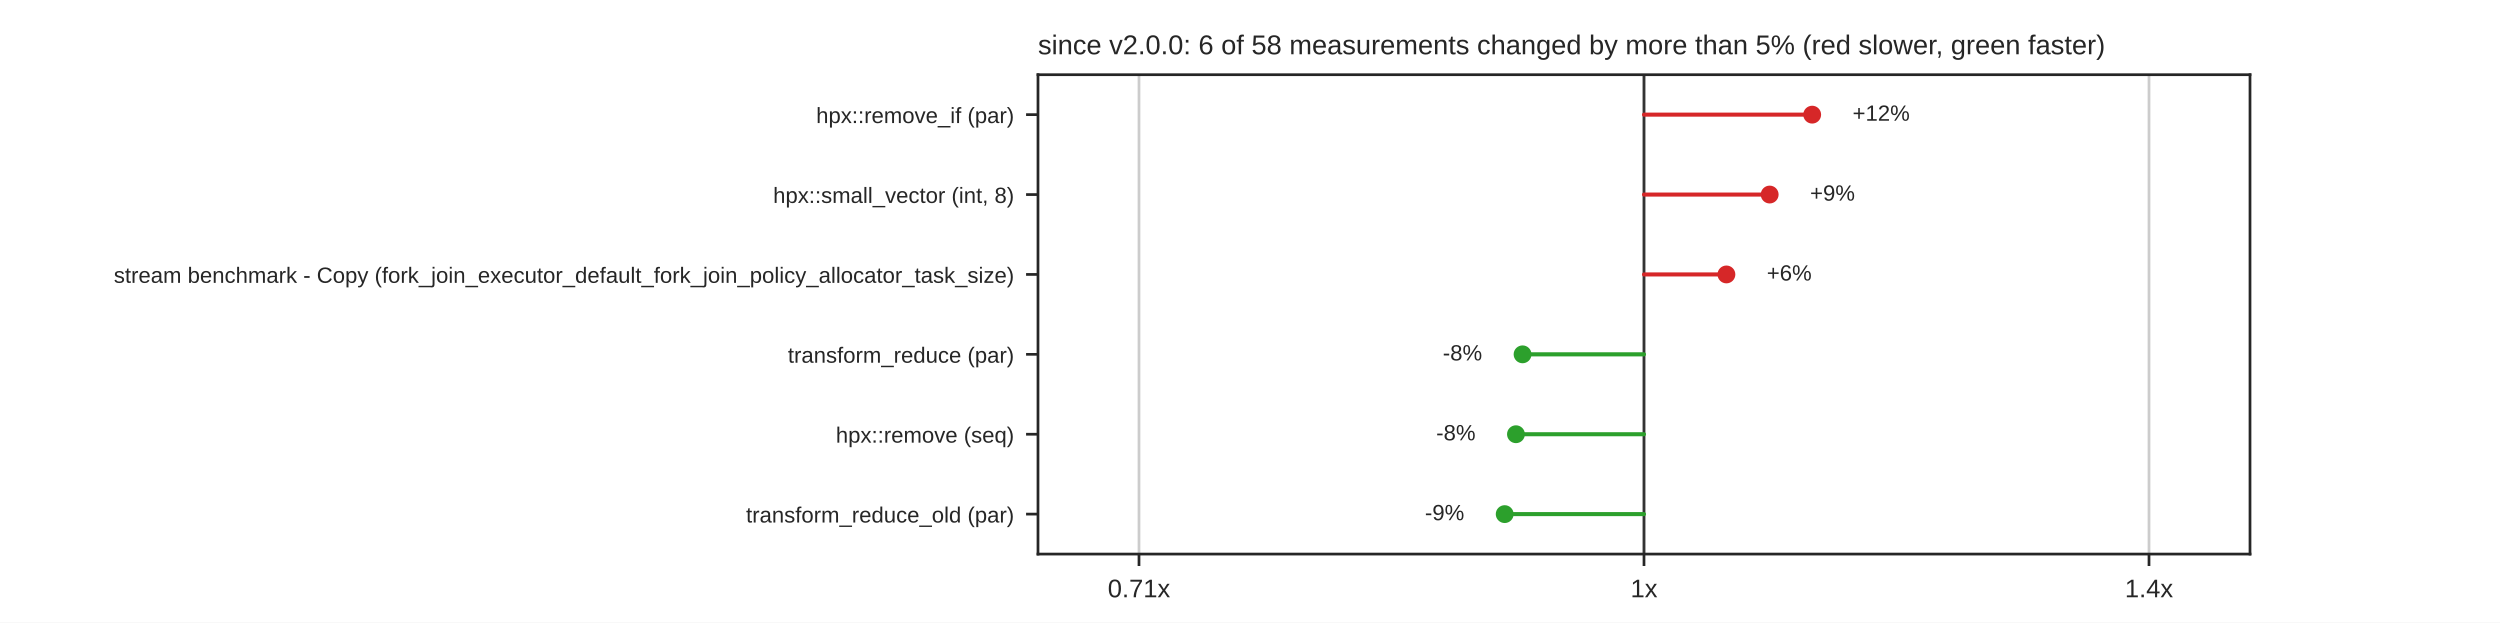
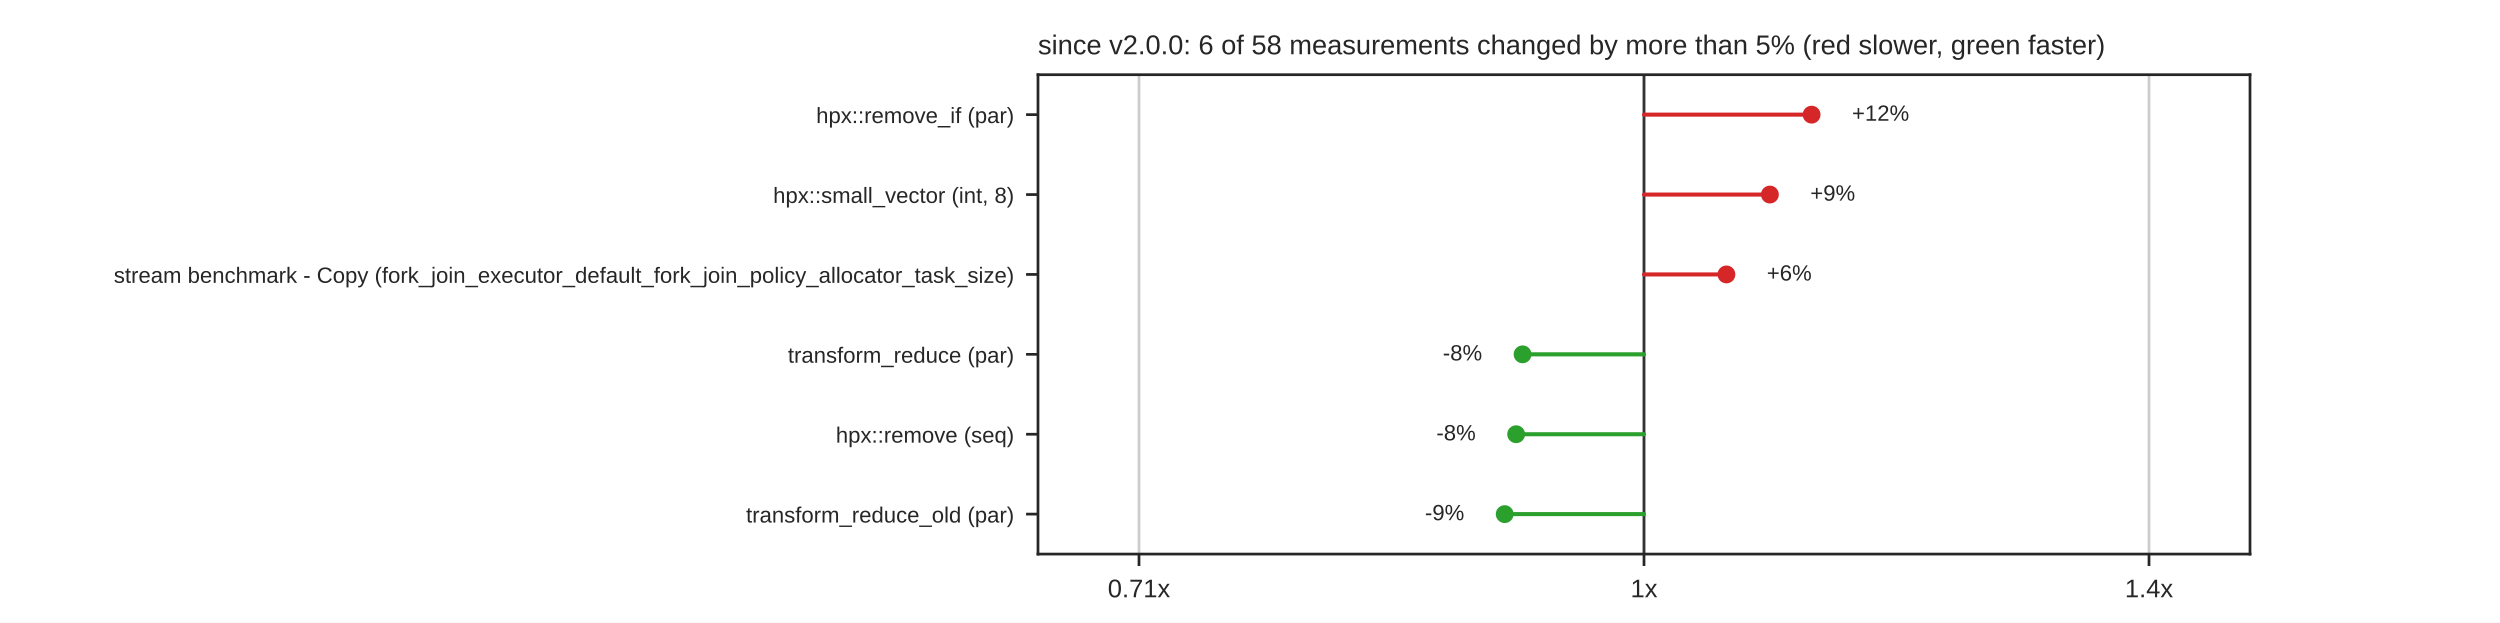
<svg xmlns="http://www.w3.org/2000/svg" xmlns:xlink="http://www.w3.org/1999/xlink" width="734.4pt" height="182.88pt" viewBox="0 0 734.4 182.88" version="1.1">
  <defs>
    <style type="text/css">*{stroke-linejoin: round; stroke-linecap: butt}</style>
  </defs>
  <g id="figure_1">
    <g id="patch_1">
      <path d="M 0 182.88  L 734.4 182.88  L 734.4 0  L 0 0  z " style="fill: #ffffff" />
    </g>
    <g id="axes_1">
      <g id="patch_2">
        <path d="M 304.92 162.763  L 660.96 162.763  L 660.96 21.946  L 304.92 21.946  z " style="fill: #ffffff" />
      </g>
      <g id="matplotlib.axis_1">
        <g id="xtick_1">
          <g id="line2d_1">
            <path d="M 334.59 162.763  L 334.59 21.946  " clip-path="url(#p3cf18bccd8)" style="fill: none; stroke: #cccccc; stroke-width: 0.8; stroke-linecap: round" />
          </g>
          <g id="line2d_2">
            <defs>
              <path id="mdfc5214045" d="M 0 0  L 0 3.5  " style="stroke: #262626; stroke-width: 0.8" />
            </defs>
            <g>
              <use xlink:href="#mdfc5214045" x="334.59" y="162.763" style="fill: #262626; stroke: #262626; stroke-width: 0.8" />
            </g>
          </g>
          <g id="text_1">
            <text style="fill: #262626; font: 7.5px 'Arial', 'DejaVu Sans', 'Liberation Sans', 'Bitstream Vera Sans', sans-serif; text-anchor: middle" x="334.59" y="175.462" transform="rotate(-0 334.59 175.462)">0.71x</text>
          </g>
        </g>
        <g id="xtick_2">
          <g id="line2d_3">
            <path d="M 482.94 162.763  L 482.94 21.946  " clip-path="url(#p3cf18bccd8)" style="fill: none; stroke: #cccccc; stroke-width: 0.8; stroke-linecap: round" />
          </g>
          <g id="line2d_4">
            <g>
              <use xlink:href="#mdfc5214045" x="482.94" y="162.763" style="fill: #262626; stroke: #262626; stroke-width: 0.8" />
            </g>
          </g>
          <g id="text_2">
            <text style="fill: #262626; font: 7.5px 'Arial', 'DejaVu Sans', 'Liberation Sans', 'Bitstream Vera Sans', sans-serif; text-anchor: middle" x="482.94" y="175.462" transform="rotate(-0 482.94 175.462)">1x</text>
          </g>
        </g>
        <g id="xtick_3">
          <g id="line2d_5">
            <path d="M 631.29 162.763  L 631.29 21.946  " clip-path="url(#p3cf18bccd8)" style="fill: none; stroke: #cccccc; stroke-width: 0.8; stroke-linecap: round" />
          </g>
          <g id="line2d_6">
            <g>
              <use xlink:href="#mdfc5214045" x="631.29" y="162.763" style="fill: #262626; stroke: #262626; stroke-width: 0.8" />
            </g>
          </g>
          <g id="text_3">
            <text style="fill: #262626; font: 7.5px 'Arial', 'DejaVu Sans', 'Liberation Sans', 'Bitstream Vera Sans', sans-serif; text-anchor: middle" x="631.29" y="175.462" transform="rotate(-0 631.29 175.462)">1.4x</text>
          </g>
        </g>
      </g>
      <g id="matplotlib.axis_2">
        <g id="ytick_1">
          <g id="line2d_7">
            <defs>
              <path id="m414165cd4d" d="M 0 0  L -3.5 0  " style="stroke: #262626; stroke-width: 0.8" />
            </defs>
            <g>
              <use xlink:href="#m414165cd4d" x="304.92" y="33.68" style="fill: #262626; stroke: #262626; stroke-width: 0.8" />
            </g>
          </g>
          <g id="text_4">
            <text style="fill: #262626; font: 6.5px 'Arial', 'DejaVu Sans', 'Liberation Sans', 'Bitstream Vera Sans', sans-serif; text-anchor: end" x="297.92" y="36.15" transform="rotate(-0 297.92 36.14989)">hpx::remove_if (par)</text>
          </g>
        </g>
        <g id="ytick_2">
          <g id="line2d_8">
            <g>
              <use xlink:href="#m414165cd4d" x="304.92" y="57.15" style="fill: #262626; stroke: #262626; stroke-width: 0.8" />
            </g>
          </g>
          <g id="text_5">
            <text style="fill: #262626; font: 6.5px 'Arial', 'DejaVu Sans', 'Liberation Sans', 'Bitstream Vera Sans', sans-serif; text-anchor: end" x="297.92" y="59.619" transform="rotate(-0 297.92 59.61949)">hpx::small_vector (int, 8)</text>
          </g>
        </g>
        <g id="ytick_3">
          <g id="line2d_9">
            <g>
              <use xlink:href="#m414165cd4d" x="304.92" y="80.62" style="fill: #262626; stroke: #262626; stroke-width: 0.8" />
            </g>
          </g>
          <g id="text_6">
            <text style="fill: #262626; font: 6.5px 'Arial', 'DejaVu Sans', 'Liberation Sans', 'Bitstream Vera Sans', sans-serif; text-anchor: end" x="297.92" y="83.089" transform="rotate(-0 297.92 83.08909)">stream benchmark - Copy (fork_join_executor_default_fork_join_policy_allocator_task_size)</text>
          </g>
        </g>
        <g id="ytick_4">
          <g id="line2d_10">
            <g>
              <use xlink:href="#m414165cd4d" x="304.92" y="104.089" style="fill: #262626; stroke: #262626; stroke-width: 0.8" />
            </g>
          </g>
          <g id="text_7">
            <text style="fill: #262626; font: 6.5px 'Arial', 'DejaVu Sans', 'Liberation Sans', 'Bitstream Vera Sans', sans-serif; text-anchor: end" x="297.92" y="106.559" transform="rotate(-0 297.92 106.5587)">transform_reduce (par)</text>
          </g>
        </g>
        <g id="ytick_5">
          <g id="line2d_11">
            <g>
              <use xlink:href="#m414165cd4d" x="304.92" y="127.559" style="fill: #262626; stroke: #262626; stroke-width: 0.8" />
            </g>
          </g>
          <g id="text_8">
            <text style="fill: #262626; font: 6.5px 'Arial', 'DejaVu Sans', 'Liberation Sans', 'Bitstream Vera Sans', sans-serif; text-anchor: end" x="297.92" y="130.028" transform="rotate(-0 297.92 130.0283)">hpx::remove (seq)</text>
          </g>
        </g>
        <g id="ytick_6">
          <g id="line2d_12">
            <g>
              <use xlink:href="#m414165cd4d" x="304.92" y="151.028" style="fill: #262626; stroke: #262626; stroke-width: 0.8" />
            </g>
          </g>
          <g id="text_9">
            <text style="fill: #262626; font: 6.5px 'Arial', 'DejaVu Sans', 'Liberation Sans', 'Bitstream Vera Sans', sans-serif; text-anchor: end" x="297.92" y="153.498" transform="rotate(-0 297.92 153.4979)">transform_reduce_old (par)</text>
          </g>
        </g>
      </g>
      <g id="line2d_13">
        <path d="M 482.94 162.763  L 482.94 21.946  " clip-path="url(#p3cf18bccd8)" style="fill: none; stroke: #333333; stroke-width: 0.8; stroke-linecap: round" />
      </g>
      <g id="line2d_14">
-         <path d="M 482.94 33.68  L 532.348 33.68  " clip-path="url(#p3cf18bccd8)" style="fill: none; stroke: #d62728; stroke-width: 1.2; stroke-linecap: round" />
+         <path d="M 482.94 33.68  L 532.175 33.68  " clip-path="url(#p3cf18bccd8)" style="fill: none; stroke: #d62728; stroke-width: 1.2; stroke-linecap: round" />
      </g>
      <g id="line2d_15">
-         <path d="M 482.94 57.15  L 519.859 57.15  " clip-path="url(#p3cf18bccd8)" style="fill: none; stroke: #d62728; stroke-width: 1.2; stroke-linecap: round" />
+         <path d="M 482.94 57.15  L 519.925 57.15  " clip-path="url(#p3cf18bccd8)" style="fill: none; stroke: #d62728; stroke-width: 1.2; stroke-linecap: round" />
      </g>
      <g id="line2d_16">
        <path d="M 482.94 80.62  L 507.152 80.62  " clip-path="url(#p3cf18bccd8)" style="fill: none; stroke: #d62728; stroke-width: 1.2; stroke-linecap: round" />
      </g>
      <g id="line2d_17">
        <path d="M 482.94 104.089  L 447.269 104.089  " clip-path="url(#p3cf18bccd8)" style="fill: none; stroke: #2ca02c; stroke-width: 1.2; stroke-linecap: round" />
      </g>
      <g id="line2d_18">
-         <path d="M 482.94 127.559  L 445.328 127.559  " clip-path="url(#p3cf18bccd8)" style="fill: none; stroke: #2ca02c; stroke-width: 1.2; stroke-linecap: round" />
+         <path d="M 482.94 127.559  L 445.383 127.559  " clip-path="url(#p3cf18bccd8)" style="fill: none; stroke: #2ca02c; stroke-width: 1.2; stroke-linecap: round" />
      </g>
      <g id="line2d_19">
        <path d="M 482.94 151.028  L 442.019 151.028  " clip-path="url(#p3cf18bccd8)" style="fill: none; stroke: #2ca02c; stroke-width: 1.2; stroke-linecap: round" />
      </g>
      <g id="patch_3">
        <path d="M 304.92 162.763  L 304.92 21.946  " style="fill: none; stroke: #262626; stroke-width: 0.8; stroke-linejoin: miter; stroke-linecap: square" />
      </g>
      <g id="patch_4">
        <path d="M 660.96 162.763  L 660.96 21.946  " style="fill: none; stroke: #262626; stroke-width: 0.8; stroke-linejoin: miter; stroke-linecap: square" />
      </g>
      <g id="patch_5">
        <path d="M 304.92 162.763  L 660.96 162.763  " style="fill: none; stroke: #262626; stroke-width: 0.8; stroke-linejoin: miter; stroke-linecap: square" />
      </g>
      <g id="patch_6">
        <path d="M 304.92 21.946  L 660.96 21.946  " style="fill: none; stroke: #262626; stroke-width: 0.8; stroke-linejoin: miter; stroke-linecap: square" />
      </g>
      <g id="PathCollection_1">
        <defs>
          <path id="m8968767a60" d="M 0 2.121  C 0.563 2.121 1.102 1.898 1.5 1.5  C 1.898 1.102 2.121 0.563 2.121 0  C 2.121 -0.563 1.898 -1.102 1.5 -1.5  C 1.102 -1.898 0.563 -2.121 0 -2.121  C -0.563 -2.121 -1.102 -1.898 -1.5 -1.5  C -1.898 -1.102 -2.121 -0.563 -2.121 0  C -2.121 0.563 -1.898 1.102 -1.5 1.5  C -1.102 1.898 -0.563 2.121 0 2.121  z " style="stroke: #d62728" />
        </defs>
        <g clip-path="url(#p3cf18bccd8)">
-           <use xlink:href="#m8968767a60" x="532.348" y="33.68" style="fill: #d62728; stroke: #d62728" />
+           <use xlink:href="#m8968767a60" x="532.175" y="33.68" style="fill: #d62728; stroke: #d62728" />
        </g>
      </g>
      <g id="text_10">
-         <text style="fill: #262626; font: 6.5px 'Arial', 'DejaVu Sans', 'Liberation Sans', 'Bitstream Vera Sans', sans-serif; text-anchor: start" x="544.216" y="35.474" transform="rotate(-0 544.2162 35.47399)">+12%</text>
+         <text style="fill: #262626; font: 6.5px 'Arial', 'DejaVu Sans', 'Liberation Sans', 'Bitstream Vera Sans', sans-serif; text-anchor: start" x="544.043" y="35.474" transform="rotate(-0 544.0433 35.47399)">+12%</text>
      </g>
      <g id="PathCollection_2">
        <g clip-path="url(#p3cf18bccd8)">
-           <use xlink:href="#m8968767a60" x="519.859" y="57.15" style="fill: #d62728; stroke: #d62728" />
+           <use xlink:href="#m8968767a60" x="519.925" y="57.15" style="fill: #d62728; stroke: #d62728" />
        </g>
      </g>
      <g id="text_11">
-         <text style="fill: #262626; font: 6.5px 'Arial', 'DejaVu Sans', 'Liberation Sans', 'Bitstream Vera Sans', sans-serif; text-anchor: start" x="531.727" y="58.944" transform="rotate(-0 531.7266 58.94359)">+9%</text>
+         <text style="fill: #262626; font: 6.5px 'Arial', 'DejaVu Sans', 'Liberation Sans', 'Bitstream Vera Sans', sans-serif; text-anchor: start" x="531.793" y="58.944" transform="rotate(-0 531.7925 58.94359)">+9%</text>
      </g>
      <g id="PathCollection_3">
        <g clip-path="url(#p3cf18bccd8)">
          <use xlink:href="#m8968767a60" x="507.152" y="80.62" style="fill: #d62728; stroke: #d62728" />
        </g>
      </g>
      <g id="text_12">
        <text style="fill: #262626; font: 6.5px 'Arial', 'DejaVu Sans', 'Liberation Sans', 'Bitstream Vera Sans', sans-serif; text-anchor: start" x="519.02" y="82.413" transform="rotate(-0 519.0197 82.41319)">+6%</text>
      </g>
      <g id="PathCollection_4">
        <defs>
          <path id="m7978cd0e5a" d="M 0 2.121  C 0.563 2.121 1.102 1.898 1.5 1.5  C 1.898 1.102 2.121 0.563 2.121 0  C 2.121 -0.563 1.898 -1.102 1.5 -1.5  C 1.102 -1.898 0.563 -2.121 0 -2.121  C -0.563 -2.121 -1.102 -1.898 -1.5 -1.5  C -1.898 -1.102 -2.121 -0.563 -2.121 0  C -2.121 0.563 -1.898 1.102 -1.5 1.5  C -1.102 1.898 -0.563 2.121 0 2.121  z " style="stroke: #2ca02c" />
        </defs>
        <g clip-path="url(#p3cf18bccd8)">
          <use xlink:href="#m7978cd0e5a" x="447.269" y="104.089" style="fill: #2ca02c; stroke: #2ca02c" />
        </g>
      </g>
      <g id="text_13">
        <text style="fill: #262626; font: 6.5px 'Arial', 'DejaVu Sans', 'Liberation Sans', 'Bitstream Vera Sans', sans-serif; text-anchor: end" x="435.401" y="105.883" transform="rotate(-0 435.4006 105.8828)">-8%</text>
      </g>
      <g id="PathCollection_5">
        <g clip-path="url(#p3cf18bccd8)">
-           <use xlink:href="#m7978cd0e5a" x="445.328" y="127.559" style="fill: #2ca02c; stroke: #2ca02c" />
+           <use xlink:href="#m7978cd0e5a" x="445.383" y="127.559" style="fill: #2ca02c; stroke: #2ca02c" />
        </g>
      </g>
      <g id="text_14">
-         <text style="fill: #262626; font: 6.5px 'Arial', 'DejaVu Sans', 'Liberation Sans', 'Bitstream Vera Sans', sans-serif; text-anchor: end" x="433.46" y="129.352" transform="rotate(-0 433.4599 129.3524)">-8%</text>
+         <text style="fill: #262626; font: 6.5px 'Arial', 'DejaVu Sans', 'Liberation Sans', 'Bitstream Vera Sans', sans-serif; text-anchor: end" x="433.515" y="129.352" transform="rotate(-0 433.5152 129.3524)">-8%</text>
      </g>
      <g id="PathCollection_6">
        <g clip-path="url(#p3cf18bccd8)">
          <use xlink:href="#m7978cd0e5a" x="442.019" y="151.028" style="fill: #2ca02c; stroke: #2ca02c" />
        </g>
      </g>
      <g id="text_15">
        <text style="fill: #262626; font: 6.5px 'Arial', 'DejaVu Sans', 'Liberation Sans', 'Bitstream Vera Sans', sans-serif; text-anchor: end" x="430.151" y="152.822" transform="rotate(-0 430.1509 152.822)">-9%</text>
      </g>
      <g id="text_16">
        <text style="fill: #262626; font: 8px 'Arial', 'DejaVu Sans', 'Liberation Sans', 'Bitstream Vera Sans', sans-serif; text-anchor: start" x="304.92" y="15.946" transform="rotate(-0 304.92 15.9456)">since v2.0.0: 6 of 58 measurements changed by more than 5% (red slower, green faster)</text>
      </g>
    </g>
  </g>
  <defs>
    <clipPath id="p3cf18bccd8">
      <rect x="304.92" y="21.946" width="356.04" height="140.818" />
    </clipPath>
  </defs>
</svg>
